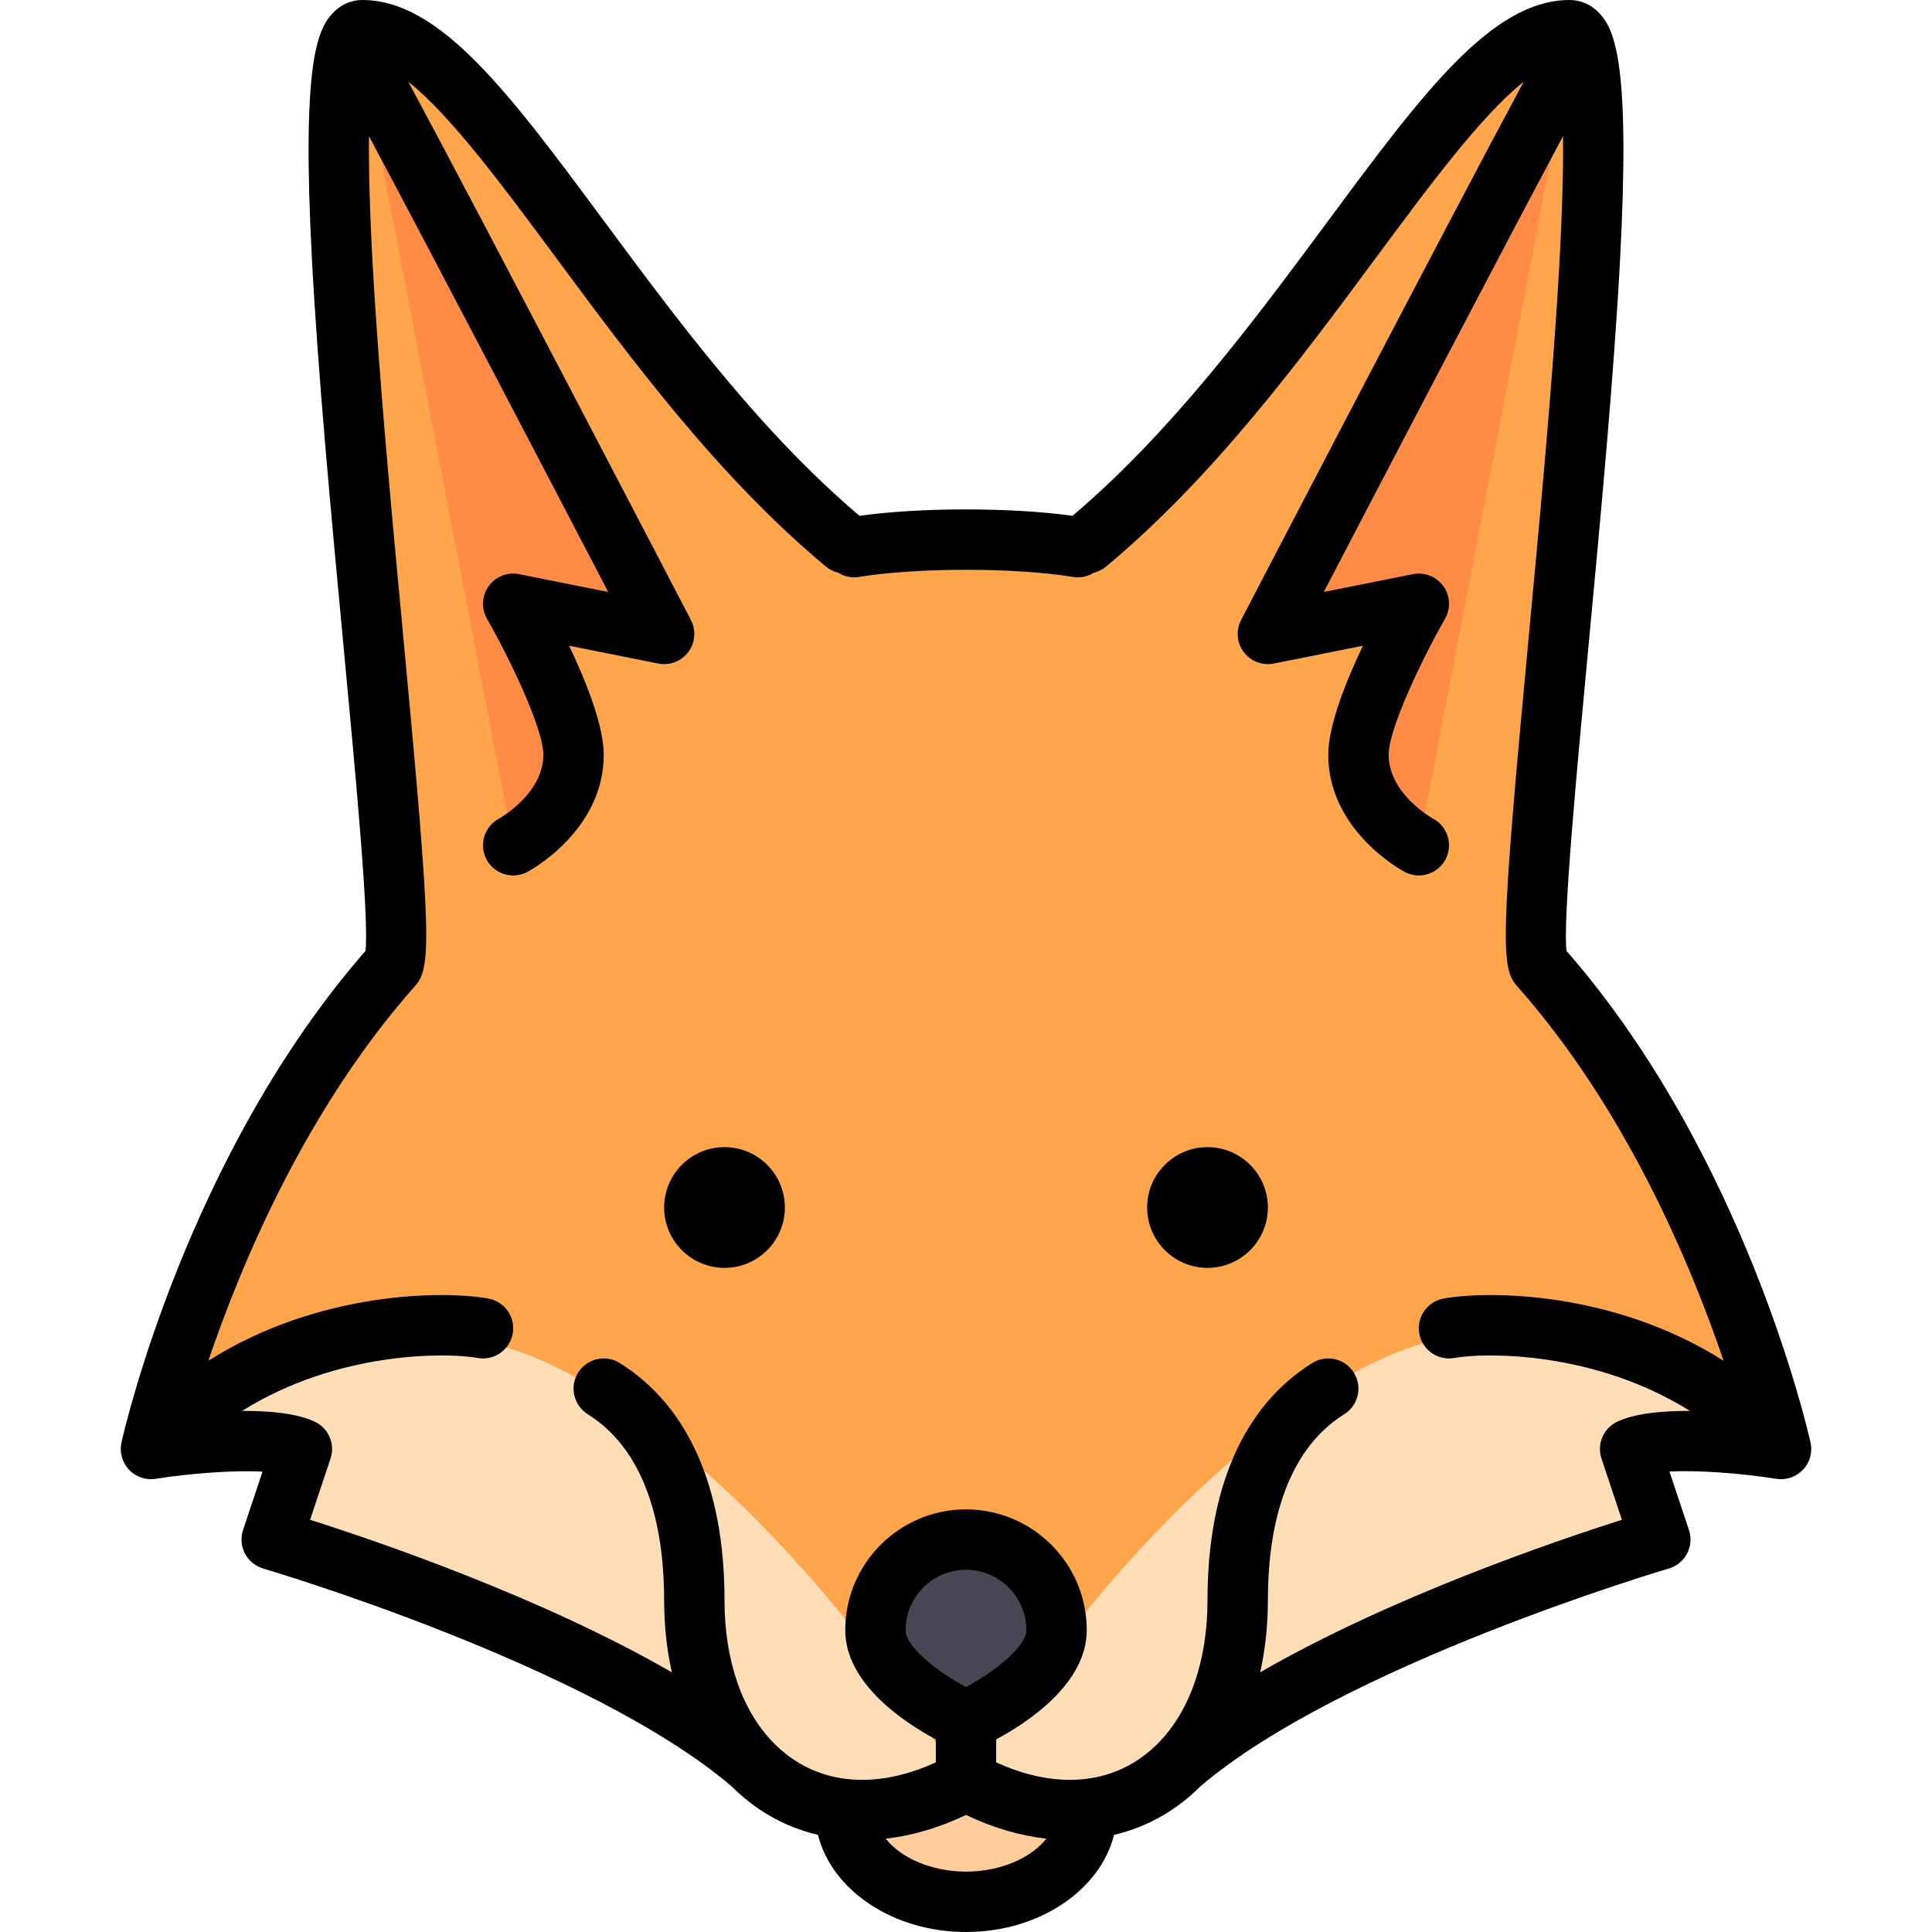
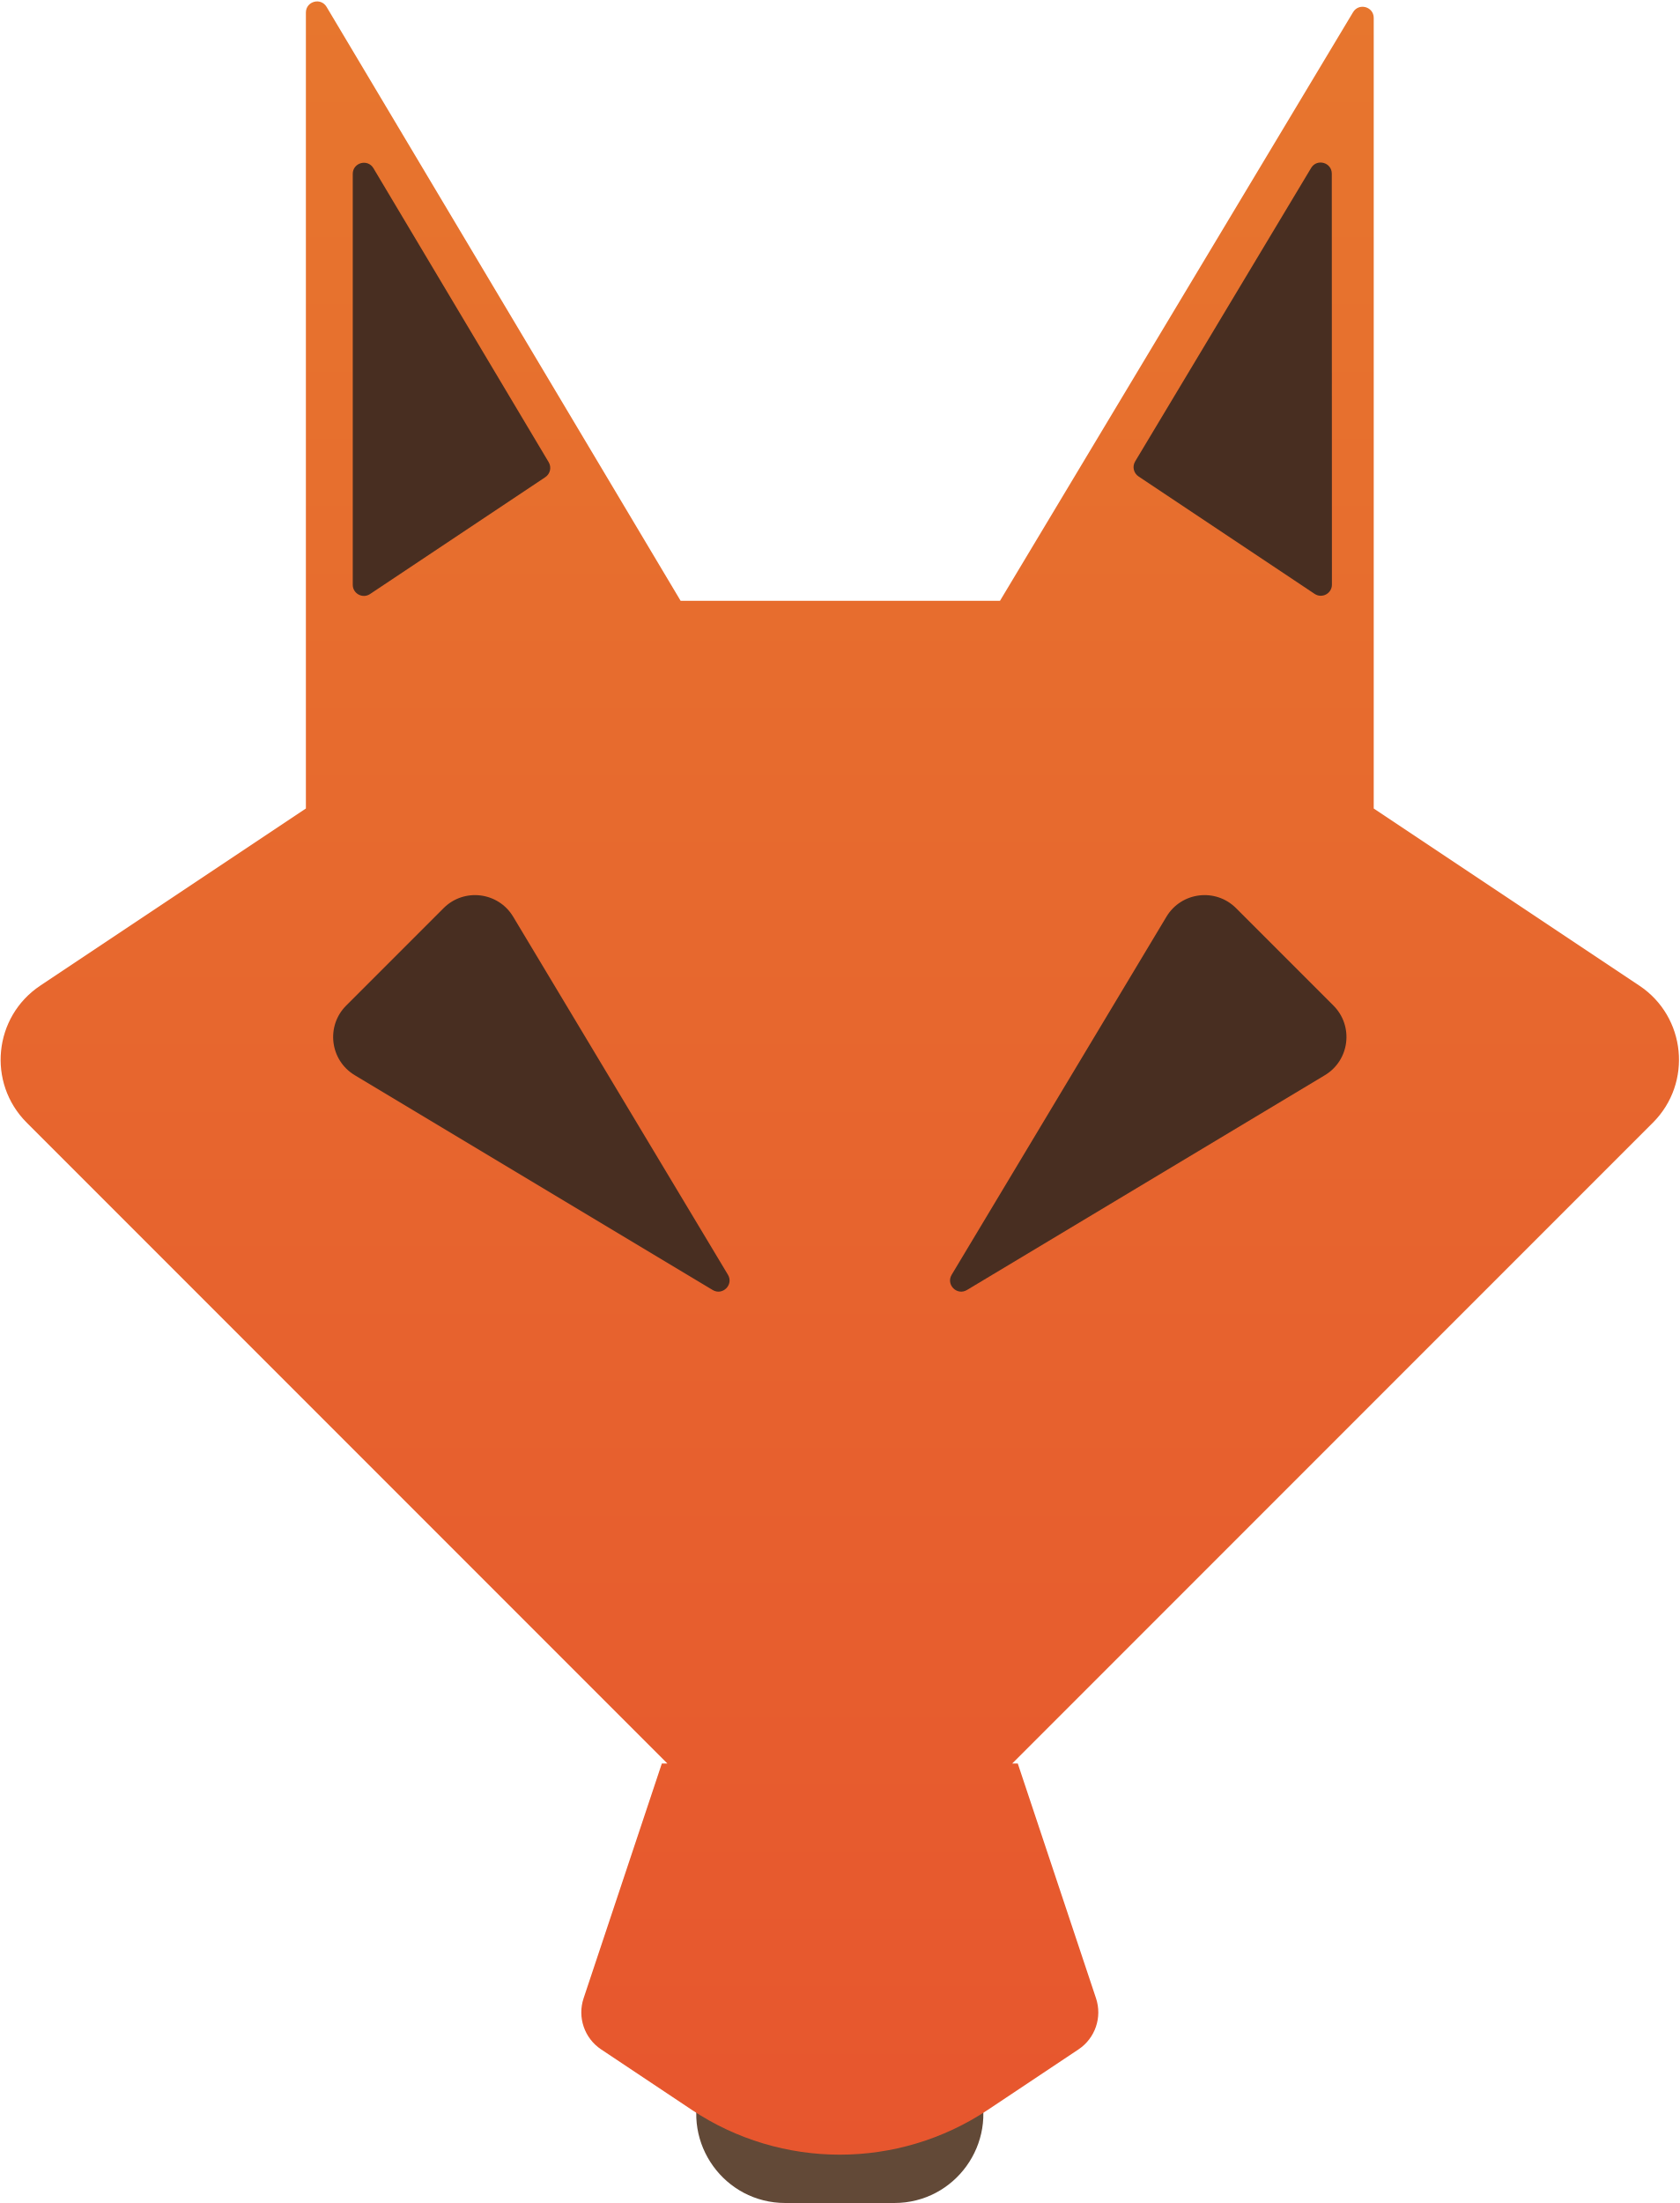
- <svg xmlns="http://www.w3.org/2000/svg" version="1.1" id="Layer_1" x="0px" y="0px" viewBox="0 0 512 512" style="enable-background:new 0 0 512 512;" xml:space="preserve">
-   <path style="fill:#FFA54B;" d="M472.001,384c0,0-16.667-74.667-64-128c-7.135-8.04,28-248,8-248c-31,0-68,86-128,136l0.52,6.842  c-9.029-4.951-19.864-7.842-31.52-7.842c-12.572,0-24.187,3.363-33.611,9.048l0.611-8.048c-60-50-97-136-128-136  c-20,0,15.136,239.96,8,248c-47.333,53.333-64,128-64,128s30-4.75,40,0l-8,24c0,0,88,25.75,127.415,59.595l0.861-0.438  c4.724,4.843,13.539,8.674,23.724,12.843c7.617,3.118,23.917-9,33-9c8.947,0,20.468,10.032,28,7c9.189-3.699,19-4,25.506-11.31  l2.079,0.904C352.001,433.75,440.001,408,440.001,408l-8-24C442.001,379.25,472.001,384,472.001,384z" />
-   <path style="fill:#FFCD9B;" d="M222.001,475.999c0,15.465,15.223,28.001,34,28.001c18.778,0,34-12.536,34-28.001H222.001z" />
-   <path style="fill:#464655;" d="M280.001,432c0,13.255-24,24-24,24s-24-10.745-24-24s10.745-24,24-24S280.001,418.745,280.001,432z" />
-   <g>
-     <path style="fill:#FF8C46;" d="M96.001,16c12,21.333,80,152,80,152l-40-8c0,0,16,28,16,40c0,15.5-16,24-16,24" />
-     <path style="fill:#FF8C46;" d="M416.001,16c-12,21.333-80,152-80,152l40-8c0,0-16,28-16,40c0,15.5,16,24,16,24" />
-   </g>
-   <g>
-     <path style="fill:#FFDEB7;" d="M256.001,472c38.5,21,69-16,90.5-28.157c22.632-12.798,74.5-25.843,90.5-35.843l-2-22.829l34-3.171   c0,0-50.296-54.442-114-16C297.001,401,256.001,472,256.001,472z" />
-     <path style="fill:#FFDEB7;" d="M255.001,473c-38.5,21-69-16-90.5-28.157C141.869,432.045,90.001,419,74.001,409l2-22.829l-34-3.171   c0,0,50.296-54.442,114-16C214.001,402,255.001,473,255.001,473z" />
-   </g>
-   <path d="M192.001,304c-8.822,0-16,7.178-16,16s7.178,16,16,16s16-7.178,16-16S200.823,304,192.001,304z" />
-   <path d="M320.001,304c-8.822,0-16,7.178-16,16s7.178,16,16,16s16-7.178,16-16S328.823,304,320.001,304z" />
-   <path d="M478.44,388.743c0.028-0.039,0.053-0.079,0.081-0.118c0.15-0.211,0.289-0.428,0.416-0.649  c0.037-0.064,0.071-0.13,0.106-0.195c0.111-0.208,0.212-0.419,0.305-0.634c0.029-0.068,0.059-0.136,0.086-0.205  c0.096-0.243,0.18-0.489,0.251-0.738c0.011-0.039,0.025-0.076,0.036-0.115c0.078-0.289,0.139-0.582,0.184-0.877  c0.01-0.068,0.014-0.136,0.023-0.205c0.029-0.224,0.049-0.45,0.059-0.677c0.004-0.098,0.004-0.196,0.005-0.294  c0.001-0.211-0.007-0.422-0.022-0.633c-0.006-0.089-0.011-0.177-0.021-0.266c-0.032-0.295-0.076-0.589-0.14-0.879l0,0l0,0  c-0.005-0.023-0.01-0.046-0.016-0.069c-0.865-3.854-17.644-76.356-64.658-130.191c-0.952-8.661,2.655-47.012,5.854-81.018  c3.156-33.553,6.733-71.584,8.355-102.381c2.713-51.515-1.356-60.549-5.384-64.974C421.833,1.287,419.006,0,416.001,0  c-20.689,0-38.958,24.669-64.243,58.813c-19.291,26.05-41.124,55.501-67.532,77.884C276.413,135.6,266.527,135,256.001,135  s-20.412,0.6-28.225,1.697c-26.409-22.383-48.242-51.834-67.533-77.884C134.959,24.669,116.69,0,96.001,0  c-3.005,0-5.832,1.287-7.959,3.625c-4.028,4.424-8.098,13.459-5.384,64.974c1.622,30.797,5.199,68.828,8.355,102.381  c3.199,34.005,6.806,72.357,5.854,81.018c-47.014,53.835-63.792,126.337-64.658,130.191c-0.005,0.023-0.011,0.046-0.016,0.069l0,0  l0,0c-0.064,0.291-0.108,0.585-0.141,0.88c-0.009,0.088-0.014,0.176-0.021,0.265c-0.016,0.211-0.023,0.422-0.022,0.633  c0,0.099,0.001,0.197,0.005,0.296c0.009,0.224,0.03,0.448,0.058,0.671c0.009,0.07,0.013,0.141,0.024,0.211  c0.045,0.293,0.105,0.584,0.183,0.872c0.013,0.045,0.029,0.09,0.042,0.135c0.07,0.242,0.15,0.479,0.243,0.714  c0.03,0.075,0.063,0.149,0.095,0.224c0.089,0.208,0.187,0.41,0.294,0.611c0.039,0.071,0.076,0.143,0.116,0.213  c0.123,0.213,0.256,0.419,0.399,0.622c0.034,0.048,0.063,0.097,0.098,0.144c0.182,0.246,0.378,0.485,0.591,0.712  c0.005,0.005,0.008,0.01,0.013,0.016c0.029,0.031,0.063,0.057,0.093,0.087c0.147,0.151,0.295,0.302,0.457,0.444  c0.033,0.029,0.068,0.053,0.101,0.081c0.067,0.058,0.138,0.11,0.207,0.166c0.172,0.138,0.349,0.267,0.529,0.388  c0.068,0.045,0.136,0.092,0.206,0.135c0.242,0.152,0.488,0.292,0.74,0.415c0.006,0.003,0.013,0.007,0.019,0.01  c0.274,0.132,0.553,0.245,0.837,0.345c0.054,0.019,0.108,0.034,0.163,0.051c0.229,0.075,0.462,0.139,0.696,0.192  c0.07,0.017,0.14,0.033,0.211,0.047c0.287,0.057,0.575,0.104,0.864,0.13c0.008,0,0.016,0,0.023,0.001  c0.227,0.019,0.454,0.029,0.682,0.029c0.048,0,0.097-0.007,0.145-0.007c0.119-0.002,0.238-0.011,0.357-0.019  c0.192-0.012,0.382-0.03,0.573-0.055c0.06-0.008,0.12-0.008,0.18-0.017c9.381-1.486,20.78-2.309,28.313-1.893l-5.153,15.461  c-0.688,2.061-0.506,4.313,0.501,6.239c1.008,1.925,2.755,3.357,4.841,3.968c0.86,0.252,86.23,25.48,124.084,57.68  c2.932,2.938,6.191,5.498,9.767,7.62c4.122,2.447,8.547,4.192,13.17,5.289c3.652,14.657,19.85,25.736,39.225,25.736  c19.376,0,35.573-11.08,39.225-25.734c4.624-1.096,9.049-2.841,13.17-5.289c3.576-2.123,6.835-4.682,9.768-7.62  c37.821-32.172,123.224-57.428,124.084-57.68c2.085-0.61,3.833-2.043,4.84-3.969c1.007-1.925,1.189-4.178,0.501-6.238l-5.161-15.483  c7.551-0.426,18.942,0.434,28.322,1.915c0.058,0.009,0.116,0.008,0.175,0.016c0.196,0.027,0.392,0.044,0.59,0.056  c0.111,0.007,0.223,0.016,0.334,0.018c0.051,0.001,0.102,0.008,0.153,0.008c0.531,0,1.062-0.058,1.585-0.164  c0.058-0.012,0.116-0.026,0.174-0.039c0.251-0.057,0.499-0.125,0.745-0.206c0.041-0.014,0.082-0.025,0.122-0.039  c0.56-0.195,1.103-0.456,1.619-0.781c0.062-0.039,0.122-0.079,0.182-0.119c0.189-0.127,0.375-0.263,0.556-0.408  c0.063-0.05,0.125-0.098,0.187-0.149c0.035-0.03,0.072-0.055,0.106-0.085c0.173-0.151,0.332-0.313,0.489-0.475  c0.02-0.021,0.042-0.038,0.062-0.059c0.003-0.002,0.005-0.007,0.008-0.01C478.058,389.235,478.256,388.993,478.44,388.743z   M256.001,496c-9.114,0-17.23-3.598-21.278-8.733c6.987-0.791,14.161-2.887,21.278-6.286c7.118,3.399,14.291,5.495,21.278,6.286  C273.231,492.402,265.114,496,256.001,496z M256.003,447.087c-7.417-3.971-16.002-10.576-16.002-15.087c0-8.822,7.178-16,16-16  c8.822,0,16,7.178,16,16C272.001,436.159,264.11,442.765,256.003,447.087z M428.568,376.774c-3.651,1.734-5.435,5.92-4.157,9.756  l5.411,16.233c-17.763,5.644-61.459,20.527-95.863,40.42c1.341-5.984,2.042-12.408,2.042-19.183c0-16.681,3.511-38.761,20.24-49.216  c3.747-2.342,4.885-7.277,2.544-11.023c-2.342-3.747-7.276-4.887-11.024-2.544c-18.161,11.349-27.76,33.06-27.76,62.783  c0,16.11-4.679,29.451-13.058,37.936c-0.097,0.097-0.192,0.194-0.283,0.295c-1.952,1.931-4.098,3.604-6.431,4.989  c-10.152,6.026-22.885,5.917-36.228-0.174v-6.088c8.563-4.605,24-14.861,24-28.958c0-17.645-14.355-32-32-32s-32,14.355-32,32  c0,14.097,15.438,24.353,24,28.958v6.088c-13.344,6.092-26.077,6.201-36.228,0.174c-2.333-1.385-4.479-3.058-6.431-4.989  c-0.091-0.101-0.186-0.198-0.283-0.295c-8.379-8.485-13.058-21.826-13.058-37.936c0-29.723-9.599-51.434-27.76-62.784  c-3.748-2.343-8.683-1.203-11.024,2.544c-2.341,3.746-1.203,8.682,2.544,11.023c16.729,10.456,20.24,32.536,20.24,49.217  c0,6.775,0.701,13.199,2.042,19.183c-34.404-19.893-78.1-34.776-95.863-40.42l5.411-16.233c1.278-3.835-0.505-8.021-4.157-9.756  c-4.674-2.22-11.92-2.902-19.271-2.872c25.466-15.955,54.442-15.479,62.407-14.031c4.349,0.793,8.511-2.093,9.302-6.44  c0.79-4.347-2.093-8.512-6.44-9.302c-11.596-2.109-44.909-2.086-74.224,16.501c8.78-25.869,25.977-66.871,54.776-99.32  c4.295-4.839,4.46-12.077-3.042-91.828c-3.05-32.422-6.506-69.169-8.169-99.174c-0.834-15.048-1.074-26.096-0.988-34.219  c16.646,31.194,48.691,92.575,63.401,120.791l-23.616-4.724c-3.075-0.614-6.226,0.623-8.059,3.167  c-1.833,2.544-2.012,5.924-0.456,8.646c6.206,10.861,14.946,29.219,14.946,36.031c0,10.395-11.675,16.892-11.753,16.936  c-3.902,2.073-5.384,6.916-3.312,10.817c1.438,2.706,4.207,4.249,7.072,4.249c1.266,0,2.551-0.301,3.747-0.937  c0.826-0.439,20.246-10.987,20.246-31.065c0-7.702-4.663-19.375-9.181-28.878l23.612,4.723c3.018,0.603,6.116-0.578,7.966-3.041  c1.849-2.461,2.121-5.766,0.7-8.498c-2.495-4.793-55.448-106.532-74.895-142.654c11.257,8.974,24.937,27.446,39.182,46.682  c20.156,27.218,43,58.068,71.494,81.811c0.981,0.817,2.101,1.352,3.263,1.628c1.598,1.001,3.549,1.452,5.554,1.118  c7.22-1.201,17.536-1.891,28.305-1.891c10.769,0,21.085,0.69,28.305,1.892c0.445,0.074,0.887,0.109,1.324,0.109  c1.533,0,2.991-0.448,4.235-1.228c1.161-0.277,2.279-0.811,3.258-1.627c28.494-23.743,51.338-54.593,71.494-81.811  c14.245-19.236,27.925-37.708,39.182-46.682c-19.446,36.123-72.4,137.861-74.895,142.654c-1.421,2.731-1.149,6.036,0.7,8.498  c1.85,2.462,4.949,3.645,7.966,3.041l23.612-4.723c-4.518,9.502-9.181,21.175-9.181,28.877c0,20.078,19.42,30.626,20.247,31.065  c1.196,0.635,2.48,0.937,3.747,0.937c2.864,0,5.634-1.542,7.072-4.249c2.073-3.901,0.59-8.745-3.312-10.817  c-0.118-0.063-11.754-6.536-11.754-16.936c0-6.797,8.74-25.162,14.947-36.031c1.554-2.724,1.375-6.104-0.458-8.647  s-4.985-3.781-8.058-3.167l-23.616,4.724c14.709-28.216,46.755-89.596,63.401-120.791c0.086,8.124-0.153,19.171-0.988,34.219  c-1.663,30.005-5.12,66.752-8.169,99.174c-7.502,79.751-7.337,86.989-3.042,91.829c28.746,32.39,45.96,73.417,54.758,99.309  c-29.312-18.576-62.616-18.599-74.206-16.49c-4.347,0.791-7.23,4.955-6.44,9.302c0.791,4.347,4.954,7.234,9.302,6.44  c7.963-1.447,36.94-1.923,62.406,14.032C440.488,373.872,433.242,374.554,428.568,376.774z" />
-   <g>
- </g>
-   <g>
- </g>
-   <g>
- </g>
-   <g>
- </g>
-   <g>
- </g>
-   <g>
- </g>
-   <g>
- </g>
-   <g>
- </g>
-   <g>
- </g>
-   <g>
- </g>
-   <g>
- </g>
-   <g>
- </g>
-   <g>
- </g>
-   <g>
- </g>
-   <g>
- </g>
+ <svg xmlns="http://www.w3.org/2000/svg" width="302" height="396" viewBox="0 0 302 396" fill="none">
+   <path d="M149.103 305.692C149.71 303.869 152.29 303.869 152.897 305.692L175.98 374.94C179.434 385.301 171.722 396 160.801 396H141.199C130.278 396 122.566 385.301 126.02 374.94L149.103 305.692Z" fill="#624937" />
+   <path fill-rule="evenodd" clip-rule="evenodd" d="M55 2.259C55 0.228 57.678 -0.51 58.718 1.235L122.379 108H179.8L243.285 2.192C244.329 0.452 247 1.192 247 3.221V145.333L294.761 177.174C303.162 182.775 304.339 194.661 297.199 201.8L182 317H183L197.068 359.203C198.209 362.626 196.918 366.388 193.916 368.389L177.626 379.25C161.502 389.998 140.498 389.998 124.374 379.25L108.084 368.389C105.082 366.388 103.791 362.626 104.932 359.203L119 317H120L4.8 201.8C-2.339 194.661 -1.162 182.775 7.239 177.174L55 145.333L55 2.259Z" fill="url(#paint0_linear_157_2)" />
+   <path d="M79.755 163.245C83.435 159.565 89.594 160.323 92.272 164.786L130.884 229.14C131.955 230.925 129.925 232.955 128.14 231.884L63.786 193.272C59.323 190.594 58.565 184.435 62.245 180.755L79.755 163.245Z" fill="#482E21" />
+   <path d="M222.245 163.245C218.565 159.565 212.406 160.323 209.728 164.786L171.116 229.14C170.045 230.925 172.075 232.955 173.86 231.884L238.214 193.272C242.677 190.594 243.435 184.435 239.755 180.755L222.245 163.245Z" fill="#482E21" />
+   <path d="M63.426 31.259C63.426 29.228 66.104 28.49 67.144 30.235L98.656 83.083C99.202 83.998 98.934 85.181 98.048 85.772L66.536 106.78C65.207 107.666 63.426 106.713 63.426 105.116L63.426 31.259Z" fill="#482E21" />
+   <path d="M239.46 31.218C239.46 29.19 236.788 28.451 235.745 30.19L204.102 82.945C203.553 83.86 203.82 85.045 204.708 85.638L236.373 106.753C237.702 107.639 239.483 106.686 239.483 105.088L239.46 31.218Z" fill="#482E21" />
+   <defs>
+     <linearGradient id="paint0_linear_157_2" x1="151" y1="0.256" x2="151" y2="387.311" gradientUnits="userSpaceOnUse">
+       <stop stop-color="#E7762E" />
+       <stop offset="1" stop-color="#E7562E" />
+     </linearGradient>
+   </defs>
</svg>
